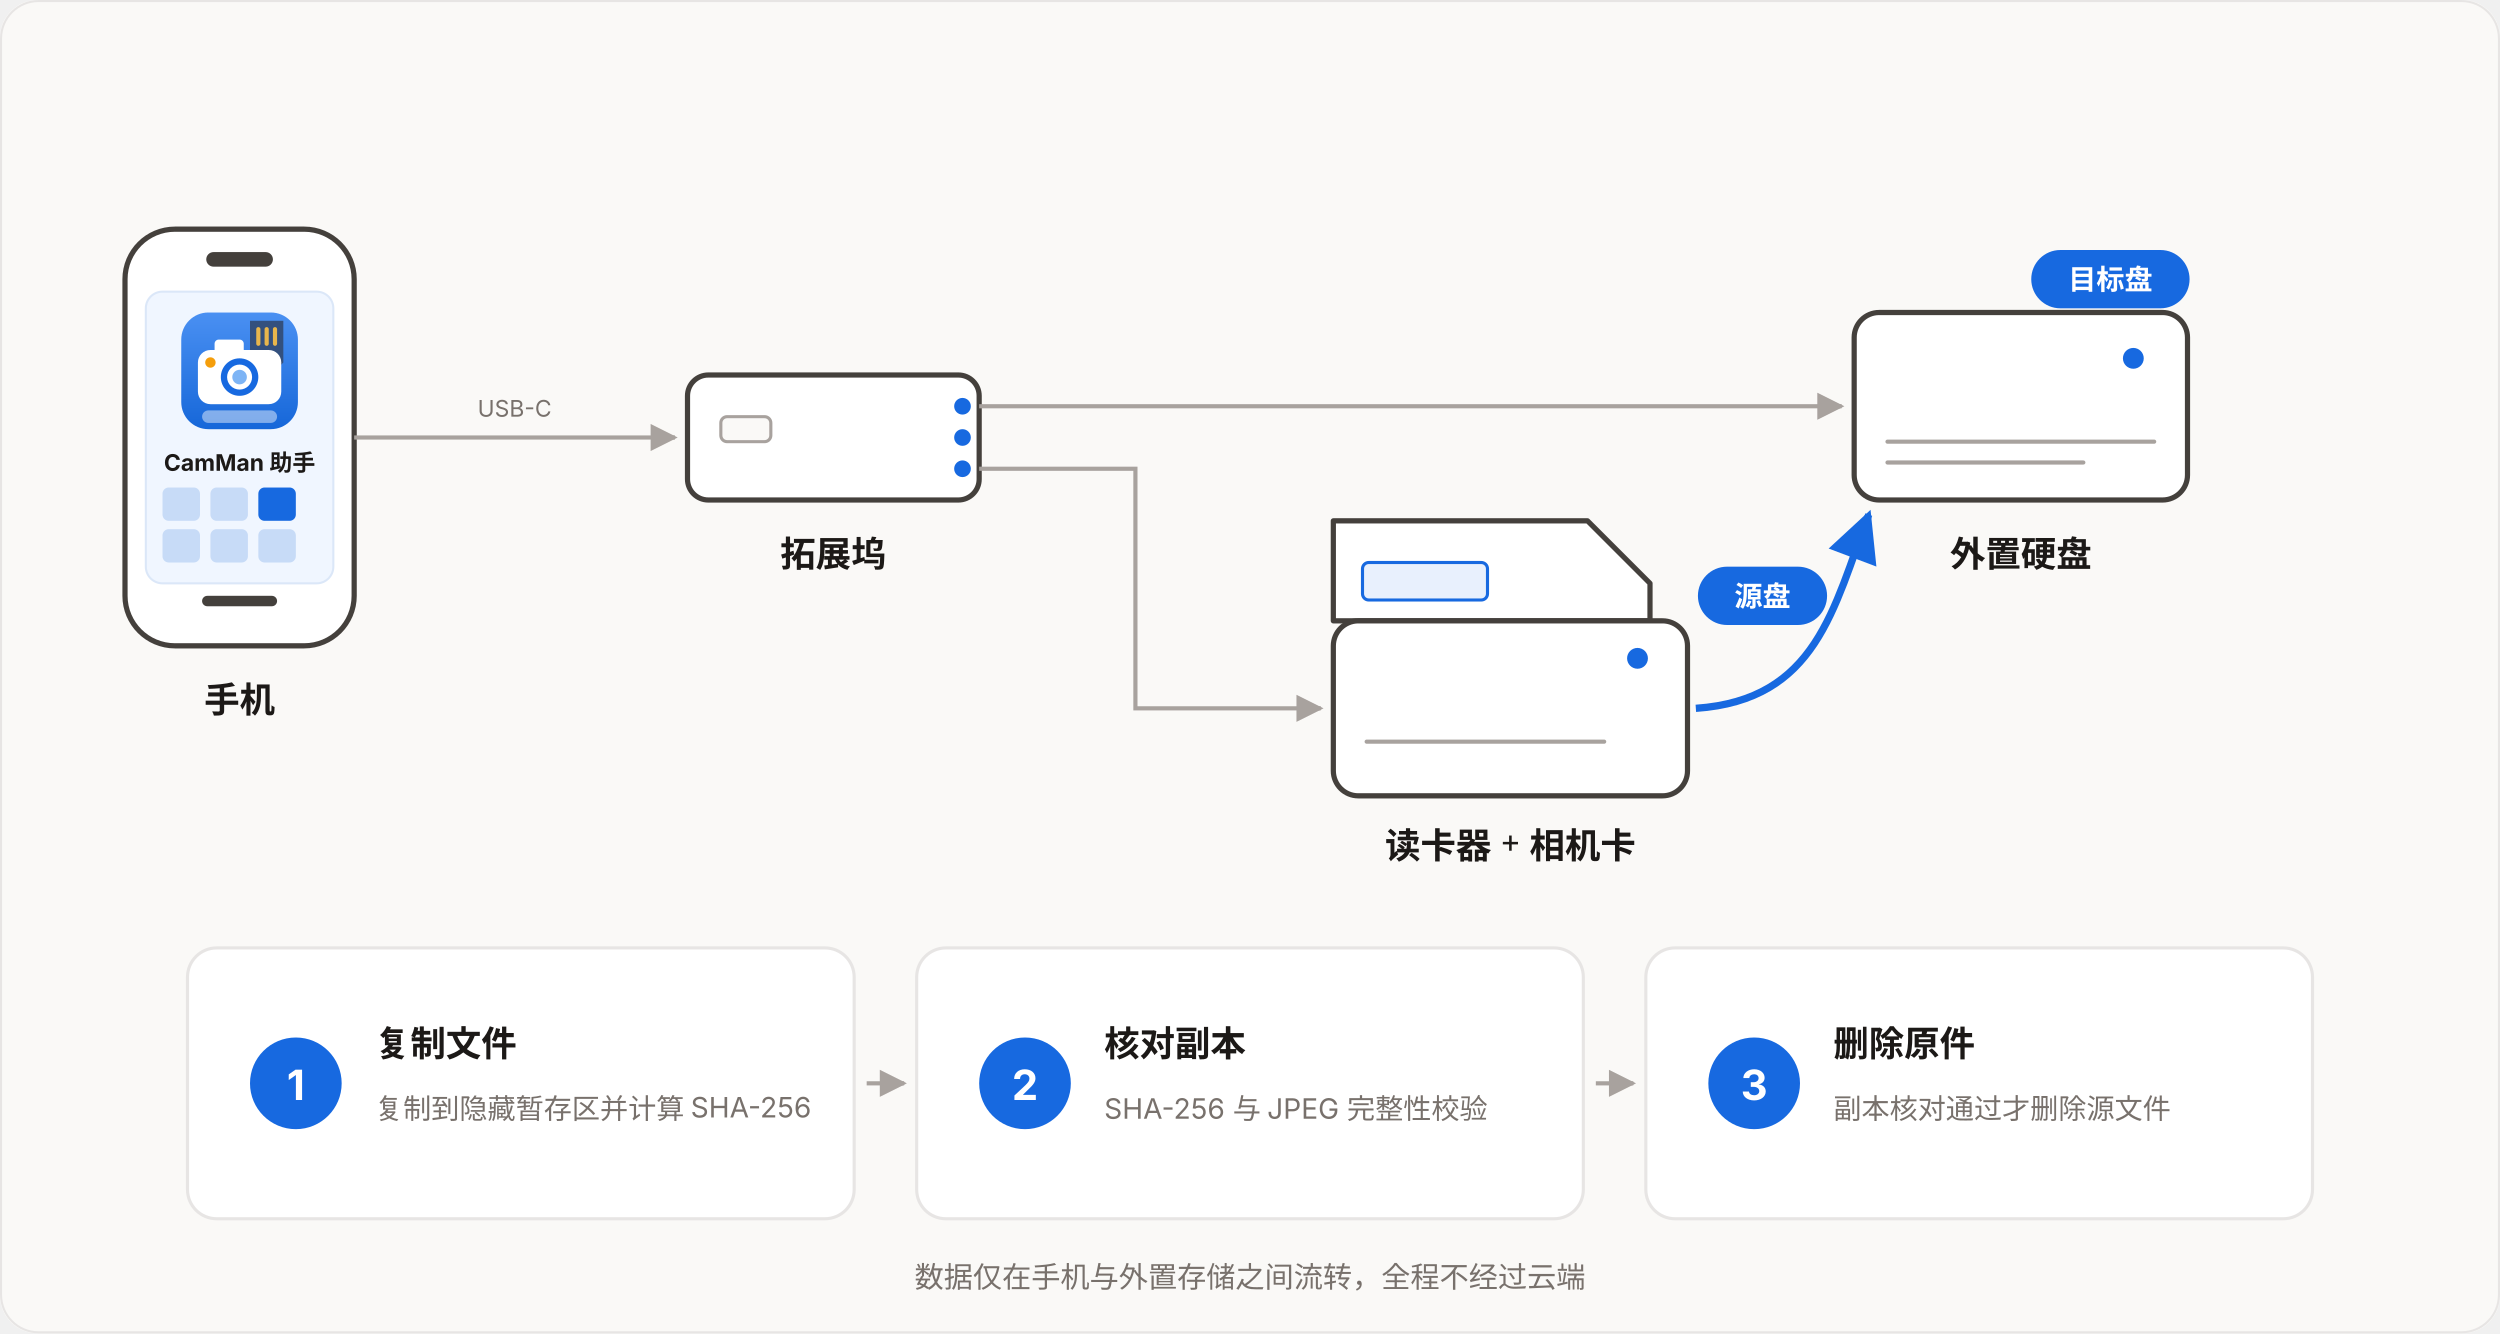
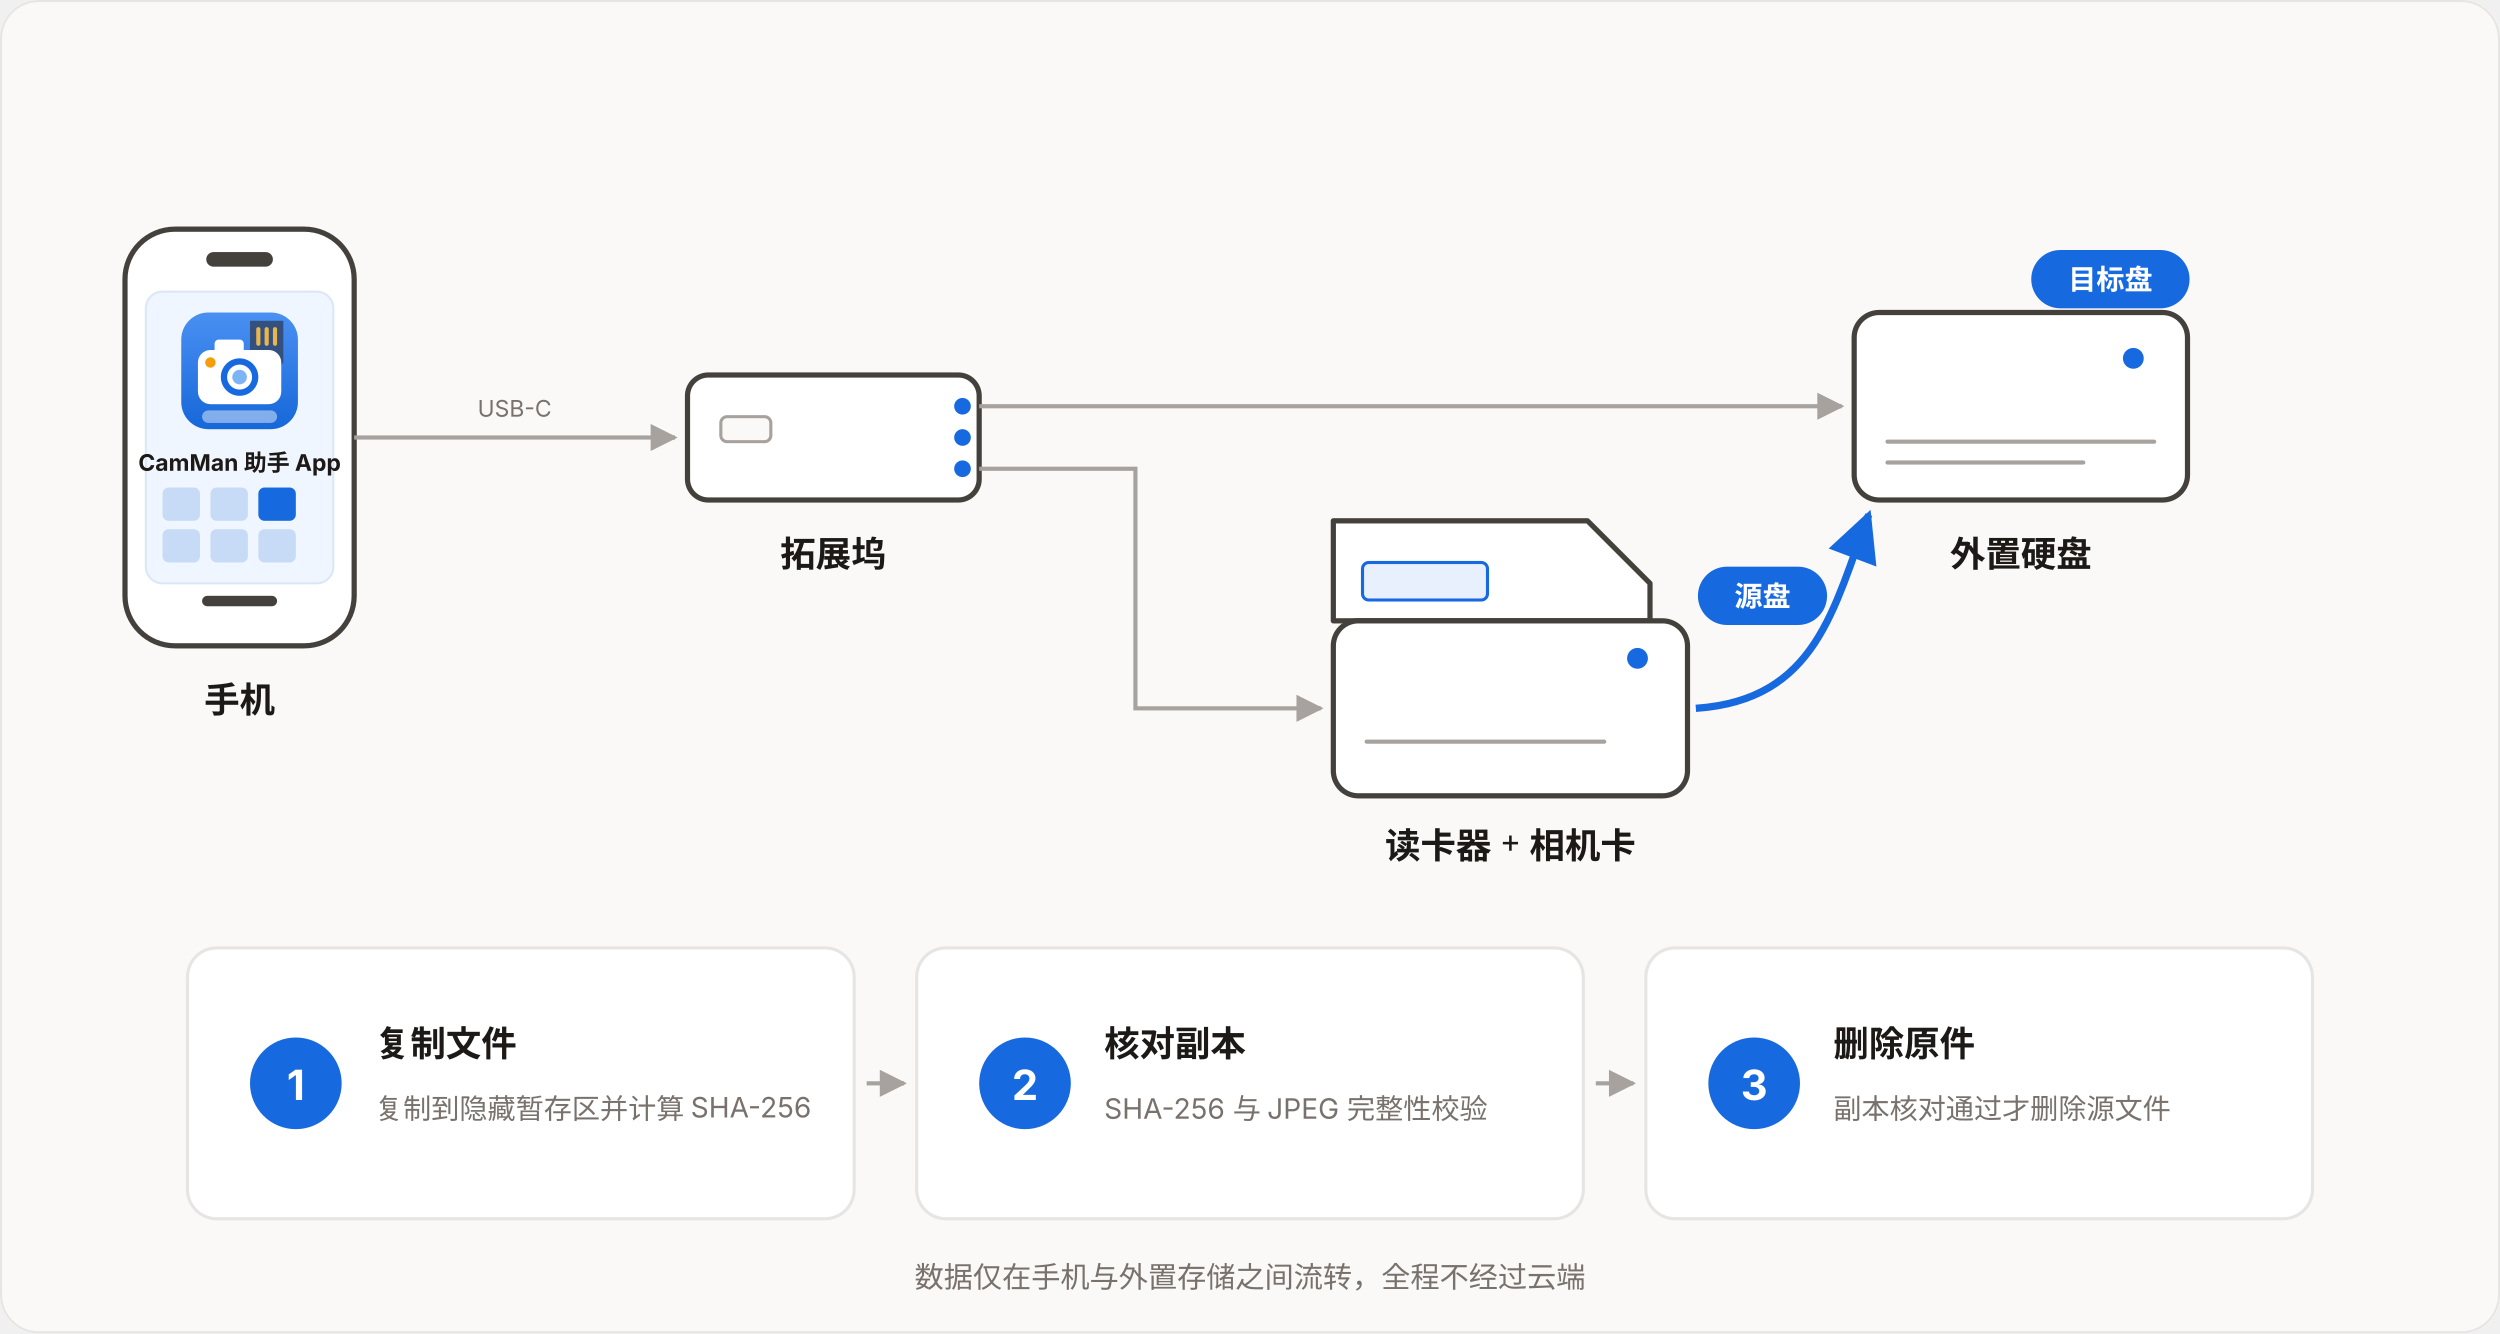
<svg xmlns="http://www.w3.org/2000/svg" viewBox="0 0 1200 640" font-family="-apple-system, 'PingFang SC', 'Helvetica Neue', sans-serif">
  <defs>
    <marker id="tf-ah" viewBox="0 0 10 10" refX="9" refY="5" markerWidth="7" markerHeight="7" orient="auto-start-reverse">
      <path d="M0,0 L10,5 L0,10 Z" fill="var(--diag-accent, #1769e0)" />
    </marker>
    <marker id="tf-ahg" viewBox="0 0 10 10" refX="9" refY="5" markerWidth="6.5" markerHeight="6.5" orient="auto-start-reverse">
      <path d="M0,0 L10,5 L0,10 Z" fill="var(--diag-muted, #a8a29e)" />
    </marker>
    <linearGradient id="tf-lg" x1="0" y1="0" x2="0" y2="1">
      <stop offset="0" stop-color="#4a90f2" />
      <stop offset="1" stop-color="#1667d9" />
    </linearGradient>
  </defs>
  <rect x="0" y="0" width="1200" height="640" rx="18" fill="var(--diag-bg, #faf9f7)" />
  <rect x="0.5" y="0.5" width="1199" height="639" rx="18" fill="none" stroke="var(--diag-line, #e7e5e4)" />
  <g transform="translate(60,110)">
    <rect x="0" y="0" width="110" height="200" rx="24" fill="var(--diag-card, #ffffff)" stroke="var(--diag-stroke, #44403c)" stroke-width="2.5" />
    <rect x="39" y="11" width="32" height="7" rx="3.5" fill="var(--diag-stroke, #44403c)" />
    <rect x="10" y="30" width="90" height="140" rx="8" fill="var(--diag-screen, #f0f6ff)" stroke="var(--diag-screen-line, #dbe7f8)" />
    <g transform="translate(27,40)">
      <rect x="0" y="0" width="56" height="56" rx="13" fill="url(#tf-lg)" />
      <path d="M33 4 H49 V24 L43 30 H33 Z" fill="#33507e" />
      <line x1="37" y1="8" x2="37" y2="15" stroke="#e8b64c" stroke-width="2" stroke-linecap="round" />
      <line x1="41" y1="8" x2="41" y2="15" stroke="#e8b64c" stroke-width="2" stroke-linecap="round" />
      <line x1="45" y1="8" x2="45" y2="15" stroke="#e8b64c" stroke-width="2" stroke-linecap="round" />
      <rect x="16" y="13" width="14" height="7" rx="2" fill="#ffffff" />
      <rect x="8" y="18" width="40" height="26" rx="6" fill="#ffffff" />
      <circle cx="14" cy="24" r="2.5" fill="#f59e0b" />
      <circle cx="28" cy="31" r="9" fill="#1769e0" />
      <circle cx="28" cy="31" r="6" fill="#ffffff" />
      <circle cx="28" cy="31" r="3.5" fill="#7db4f5" />
      <rect x="10" y="47" width="36" height="6" rx="3" fill="#ffffff" opacity="0.45" />
    </g>
-     <text x="55" y="116" text-anchor="middle" font-size="11" font-weight="700" fill="var(--diag-text, #1c1917)">CamMan 助手</text>
+     <text x="55" y="116" text-anchor="middle" font-size="11" font-weight="700" fill="var(--diag-text, #1c1917)">CamMan 助手 App</text>
    <rect x="18" y="124" width="18" height="16" rx="3" fill="var(--diag-thumb, #c7dbf7)" />
    <rect x="41" y="124" width="18" height="16" rx="3" fill="var(--diag-thumb, #c7dbf7)" />
    <rect x="64" y="124" width="18" height="16" rx="3" fill="var(--diag-accent, #1769e0)" />
    <rect x="18" y="144" width="18" height="16" rx="3" fill="var(--diag-thumb, #c7dbf7)" />
    <rect x="41" y="144" width="18" height="16" rx="3" fill="var(--diag-thumb, #c7dbf7)" />
    <rect x="64" y="144" width="18" height="16" rx="3" fill="var(--diag-thumb, #c7dbf7)" />
    <rect x="37" y="176" width="36" height="5" rx="2.5" fill="var(--diag-stroke, #44403c)" />
  </g>
  <text x="115" y="342" text-anchor="middle" font-size="17" font-weight="700" fill="var(--diag-text, #1c1917)" font-family="Georgia, 'Songti SC', serif">手机</text>
  <line x1="170" y1="210" x2="324" y2="210" stroke="var(--diag-muted, #a8a29e)" stroke-width="2" marker-end="url(#tf-ahg)" />
  <text x="247" y="200" text-anchor="middle" font-size="11" fill="var(--diag-subtle, #78716c)">USB-C</text>
  <g transform="translate(330,180)">
    <rect x="0" y="0" width="140" height="60" rx="10" fill="var(--diag-card, #ffffff)" stroke="var(--diag-stroke, #44403c)" stroke-width="2.5" />
    <circle cx="132" cy="15" r="4" fill="var(--diag-accent, #1769e0)" />
    <circle cx="132" cy="30" r="4" fill="var(--diag-accent, #1769e0)" />
    <circle cx="132" cy="45" r="4" fill="var(--diag-accent, #1769e0)" />
    <rect x="16" y="20" width="24" height="12" rx="3" fill="var(--diag-bg, #faf9f7)" stroke="var(--diag-muted, #a8a29e)" stroke-width="1.5" />
  </g>
  <text x="400" y="272" text-anchor="middle" font-size="17" font-weight="700" fill="var(--diag-text, #1c1917)" font-family="Georgia, 'Songti SC', serif">拓展坞</text>
  <line x1="470" y1="195" x2="884" y2="195" stroke="var(--diag-muted, #a8a29e)" stroke-width="2" marker-end="url(#tf-ahg)" />
  <polyline points="470,225 545,225 545,340 634,340" fill="none" stroke="var(--diag-muted, #a8a29e)" stroke-width="2" marker-end="url(#tf-ahg)" />
  <g transform="translate(890,150)">
    <rect x="0" y="0" width="160" height="90" rx="12" fill="var(--diag-card, #ffffff)" stroke="var(--diag-stroke, #44403c)" stroke-width="2.5" />
    <circle cx="134" cy="22" r="5" fill="var(--diag-accent, #1769e0)" />
    <line x1="16" y1="62" x2="144" y2="62" stroke="var(--diag-muted, #a8a29e)" stroke-width="2" stroke-linecap="round" />
    <line x1="16" y1="72" x2="110" y2="72" stroke="var(--diag-muted, #a8a29e)" stroke-width="2" stroke-linecap="round" />
  </g>
  <g>
    <rect x="975" y="120" width="76" height="28" rx="14" fill="var(--diag-accent, #1769e0)" />
    <text x="1013" y="139" text-anchor="middle" font-size="13.5" font-weight="700" fill="var(--diag-on-accent, #ffffff)">目标盘</text>
  </g>
  <text x="970" y="272" text-anchor="middle" font-size="17" font-weight="700" fill="var(--diag-text, #1c1917)" font-family="Georgia, 'Songti SC', serif">外置硬盘</text>
  <g transform="translate(640,250)">
    <path d="M28 0 H122 L152 30 V48 H0 V0 Z" fill="var(--diag-card, #ffffff)" stroke="var(--diag-stroke, #44403c)" stroke-width="2.5" stroke-linejoin="round" />
    <rect x="14" y="20" width="60" height="18" rx="3" fill="var(--diag-accent-soft, #e8f0fd)" stroke="var(--diag-accent, #1769e0)" stroke-width="1.5" />
    <rect x="0" y="48" width="170" height="84" rx="12" fill="var(--diag-card, #ffffff)" stroke="var(--diag-stroke, #44403c)" stroke-width="2.5" />
    <circle cx="146" cy="66" r="5" fill="var(--diag-accent, #1769e0)" />
    <line x1="16" y1="106" x2="130" y2="106" stroke="var(--diag-muted, #a8a29e)" stroke-width="2" stroke-linecap="round" />
  </g>
  <g>
    <rect x="815" y="272" width="62" height="28" rx="14" fill="var(--diag-accent, #1769e0)" />
    <text x="846" y="291" text-anchor="middle" font-size="13.5" font-weight="700" fill="var(--diag-on-accent, #ffffff)">源盘</text>
  </g>
  <text x="725" y="412" text-anchor="middle" font-size="17" font-weight="700" fill="var(--diag-text, #1c1917)" font-family="Georgia, 'Songti SC', serif">读卡器 + 相机卡</text>
  <path d="M814 340 C872 336 880 292 897 247" fill="none" stroke="var(--diag-accent, #1769e0)" stroke-width="3.5" marker-end="url(#tf-ah)" />
  <g>
    <rect x="90" y="455" width="320" height="130" rx="14" fill="var(--diag-card, #ffffff)" stroke="var(--diag-line, #e7e5e4)" stroke-width="1.5" />
    <circle cx="142" cy="520" r="22" fill="var(--diag-accent, #1769e0)" />
    <text x="142" y="528" text-anchor="middle" font-size="20" font-weight="700" fill="var(--diag-on-accent, #ffffff)">1</text>
    <text x="180" y="507" font-size="17" font-weight="700" fill="var(--diag-text, #1c1917)" font-family="Georgia, 'Songti SC', serif">复制文件</text>
    <text x="180" y="537" font-size="13.5" fill="var(--diag-subtle, #78716c)">复制到隐藏暂存区并计算 SHA-256</text>
  </g>
  <line x1="416" y1="520" x2="434" y2="520" stroke="var(--diag-muted, #a8a29e)" stroke-width="2" marker-end="url(#tf-ahg)" />
  <g>
    <rect x="440" y="455" width="320" height="130" rx="14" fill="var(--diag-card, #ffffff)" stroke="var(--diag-line, #e7e5e4)" stroke-width="1.5" />
    <circle cx="492" cy="520" r="22" fill="var(--diag-accent, #1769e0)" />
    <text x="492" y="528" text-anchor="middle" font-size="20" font-weight="700" fill="var(--diag-on-accent, #ffffff)">2</text>
    <text x="530" y="507" font-size="17" font-weight="700" fill="var(--diag-text, #1c1917)" font-family="Georgia, 'Songti SC', serif">核对副本</text>
    <text x="530" y="537" font-size="13.5" fill="var(--diag-subtle, #78716c)">SHA-256 与 JPEG 完整性校验</text>
  </g>
  <line x1="766" y1="520" x2="784" y2="520" stroke="var(--diag-muted, #a8a29e)" stroke-width="2" marker-end="url(#tf-ahg)" />
  <g>
    <rect x="790" y="455" width="320" height="130" rx="14" fill="var(--diag-card, #ffffff)" stroke="var(--diag-line, #e7e5e4)" stroke-width="1.5" />
    <circle cx="842" cy="520" r="22" fill="var(--diag-accent, #1769e0)" />
    <text x="842" y="528" text-anchor="middle" font-size="20" font-weight="700" fill="var(--diag-on-accent, #ffffff)">3</text>
    <text x="880" y="507" font-size="17" font-weight="700" fill="var(--diag-text, #1c1917)" font-family="Georgia, 'Songti SC', serif">删除原件</text>
    <text x="880" y="537" font-size="13.5" fill="var(--diag-subtle, #78716c)">副本核对通过才删除源文件</text>
  </g>
  <text x="600" y="618" text-anchor="middle" font-size="14" fill="var(--diag-subtle, #78716c)">数据仅在手机与外置存储之间流转，全程不经过云端</text>
</svg>
